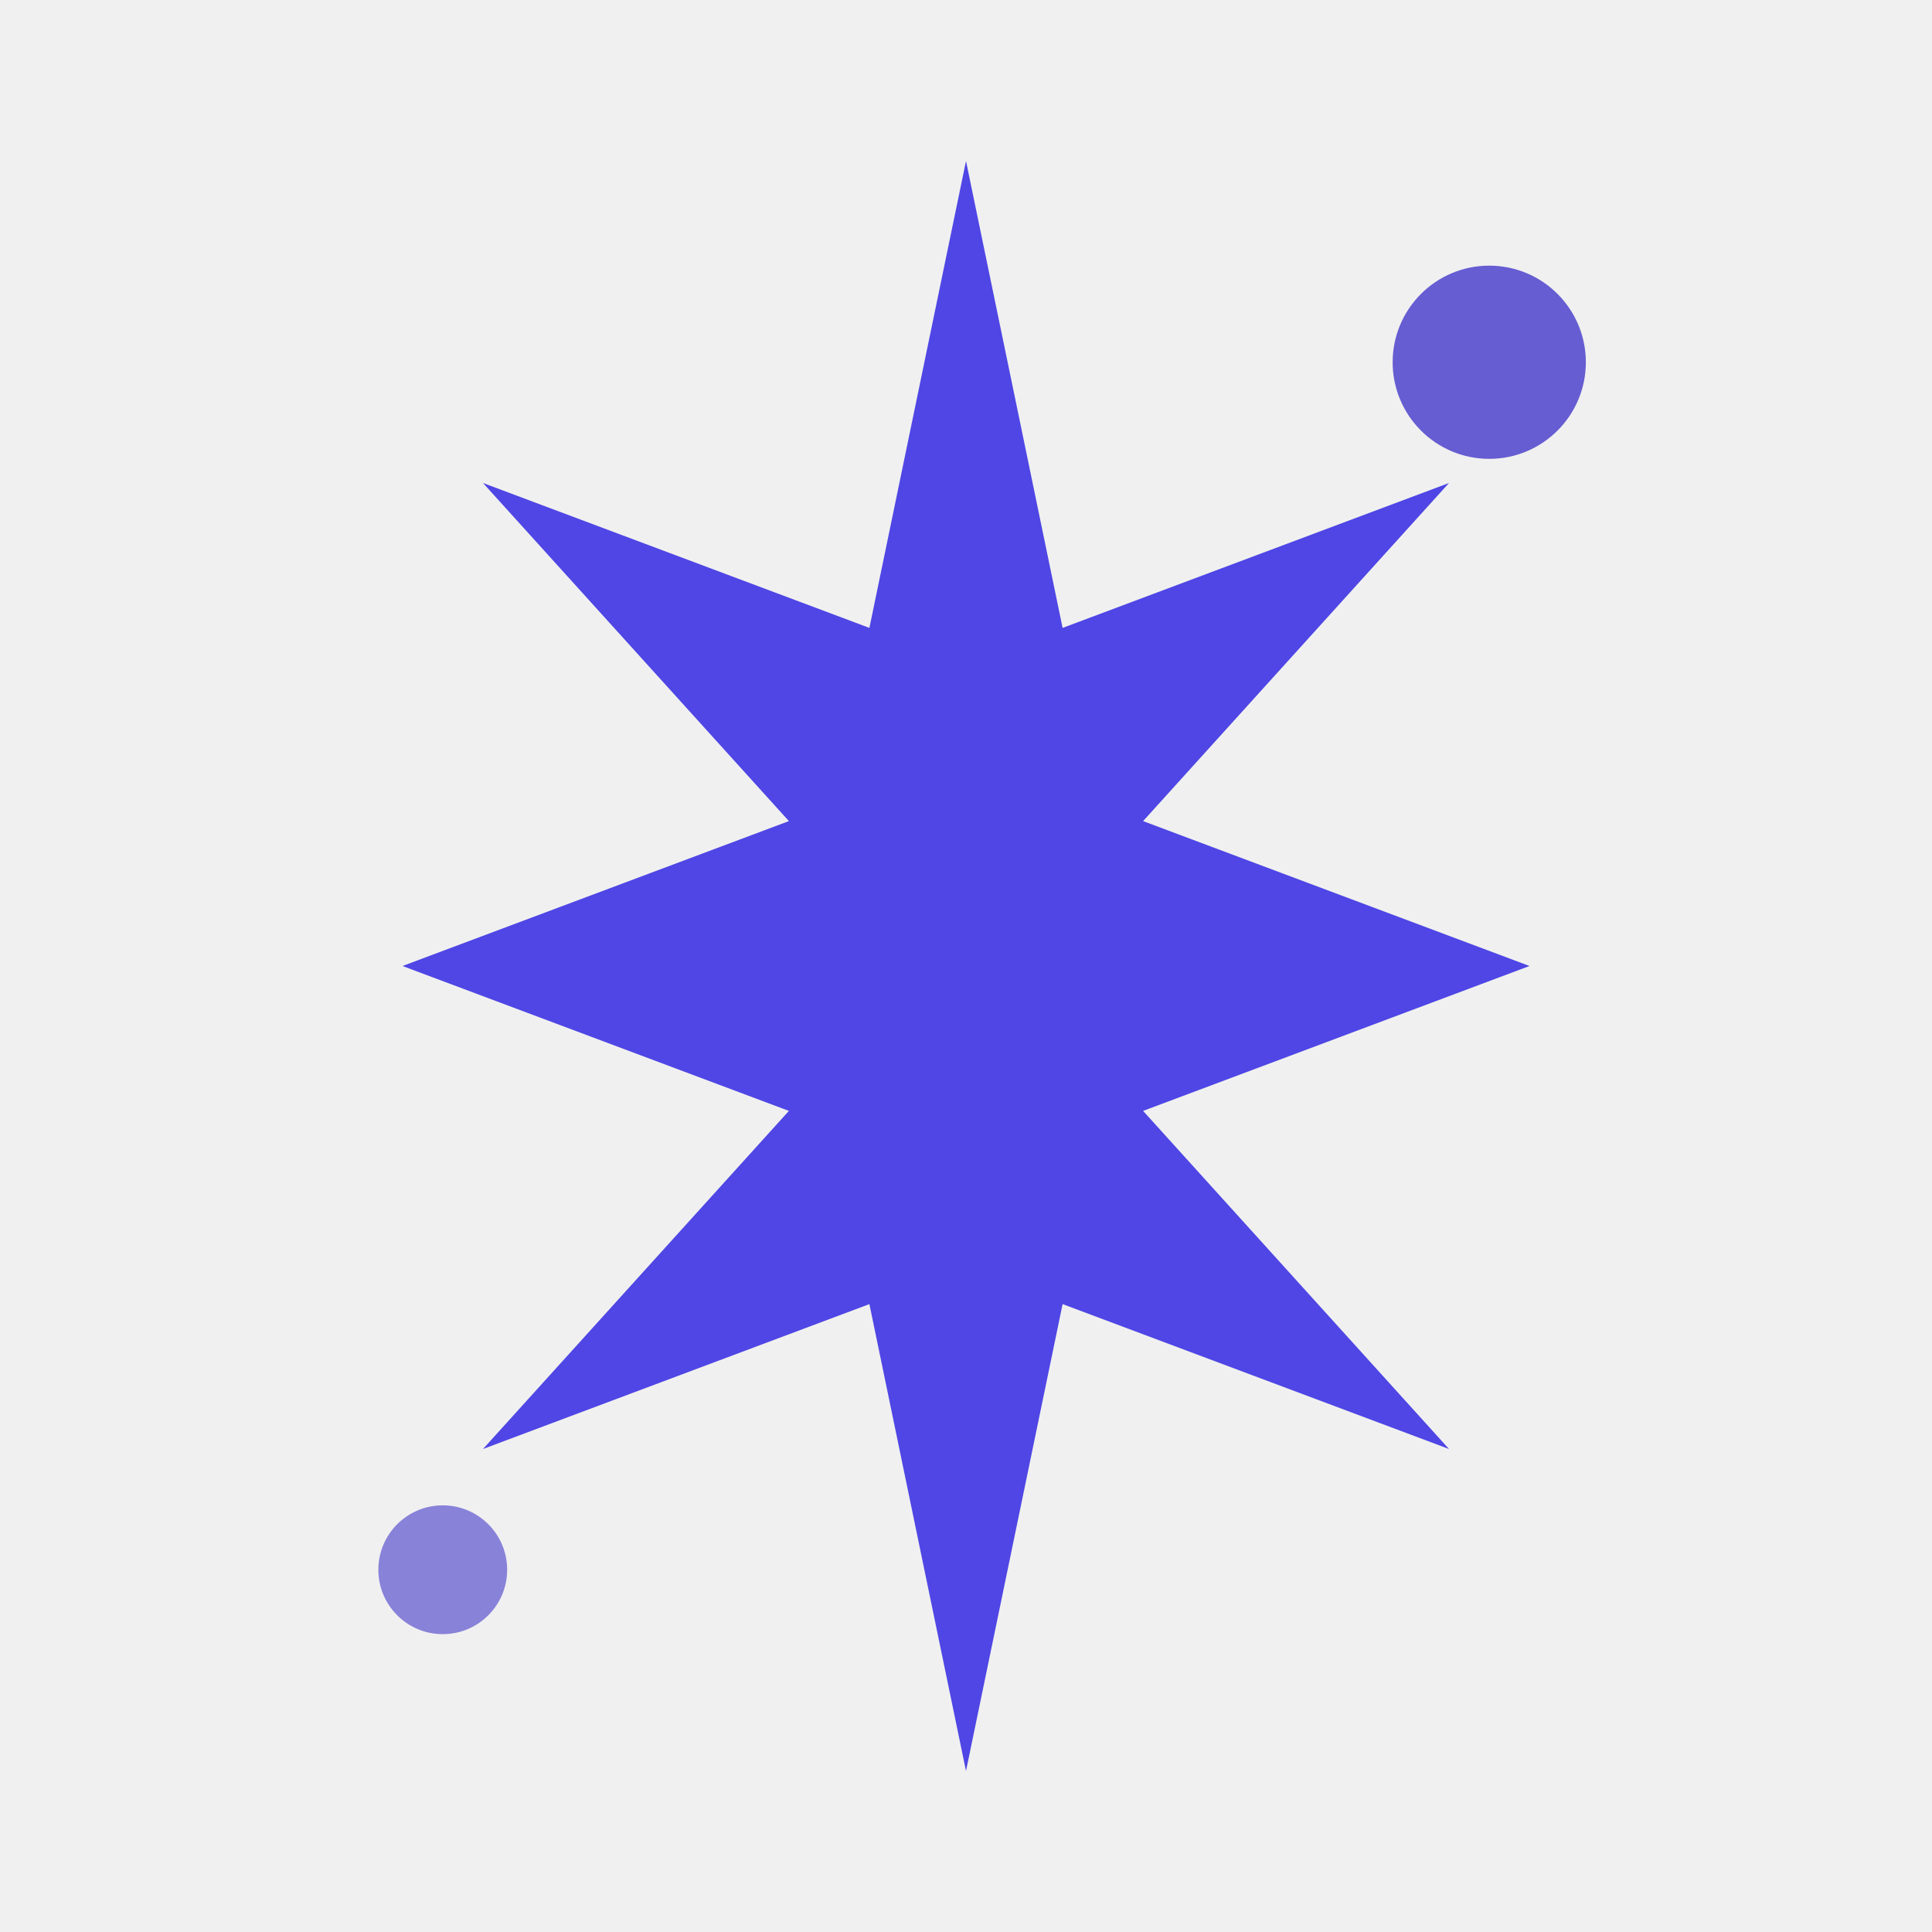
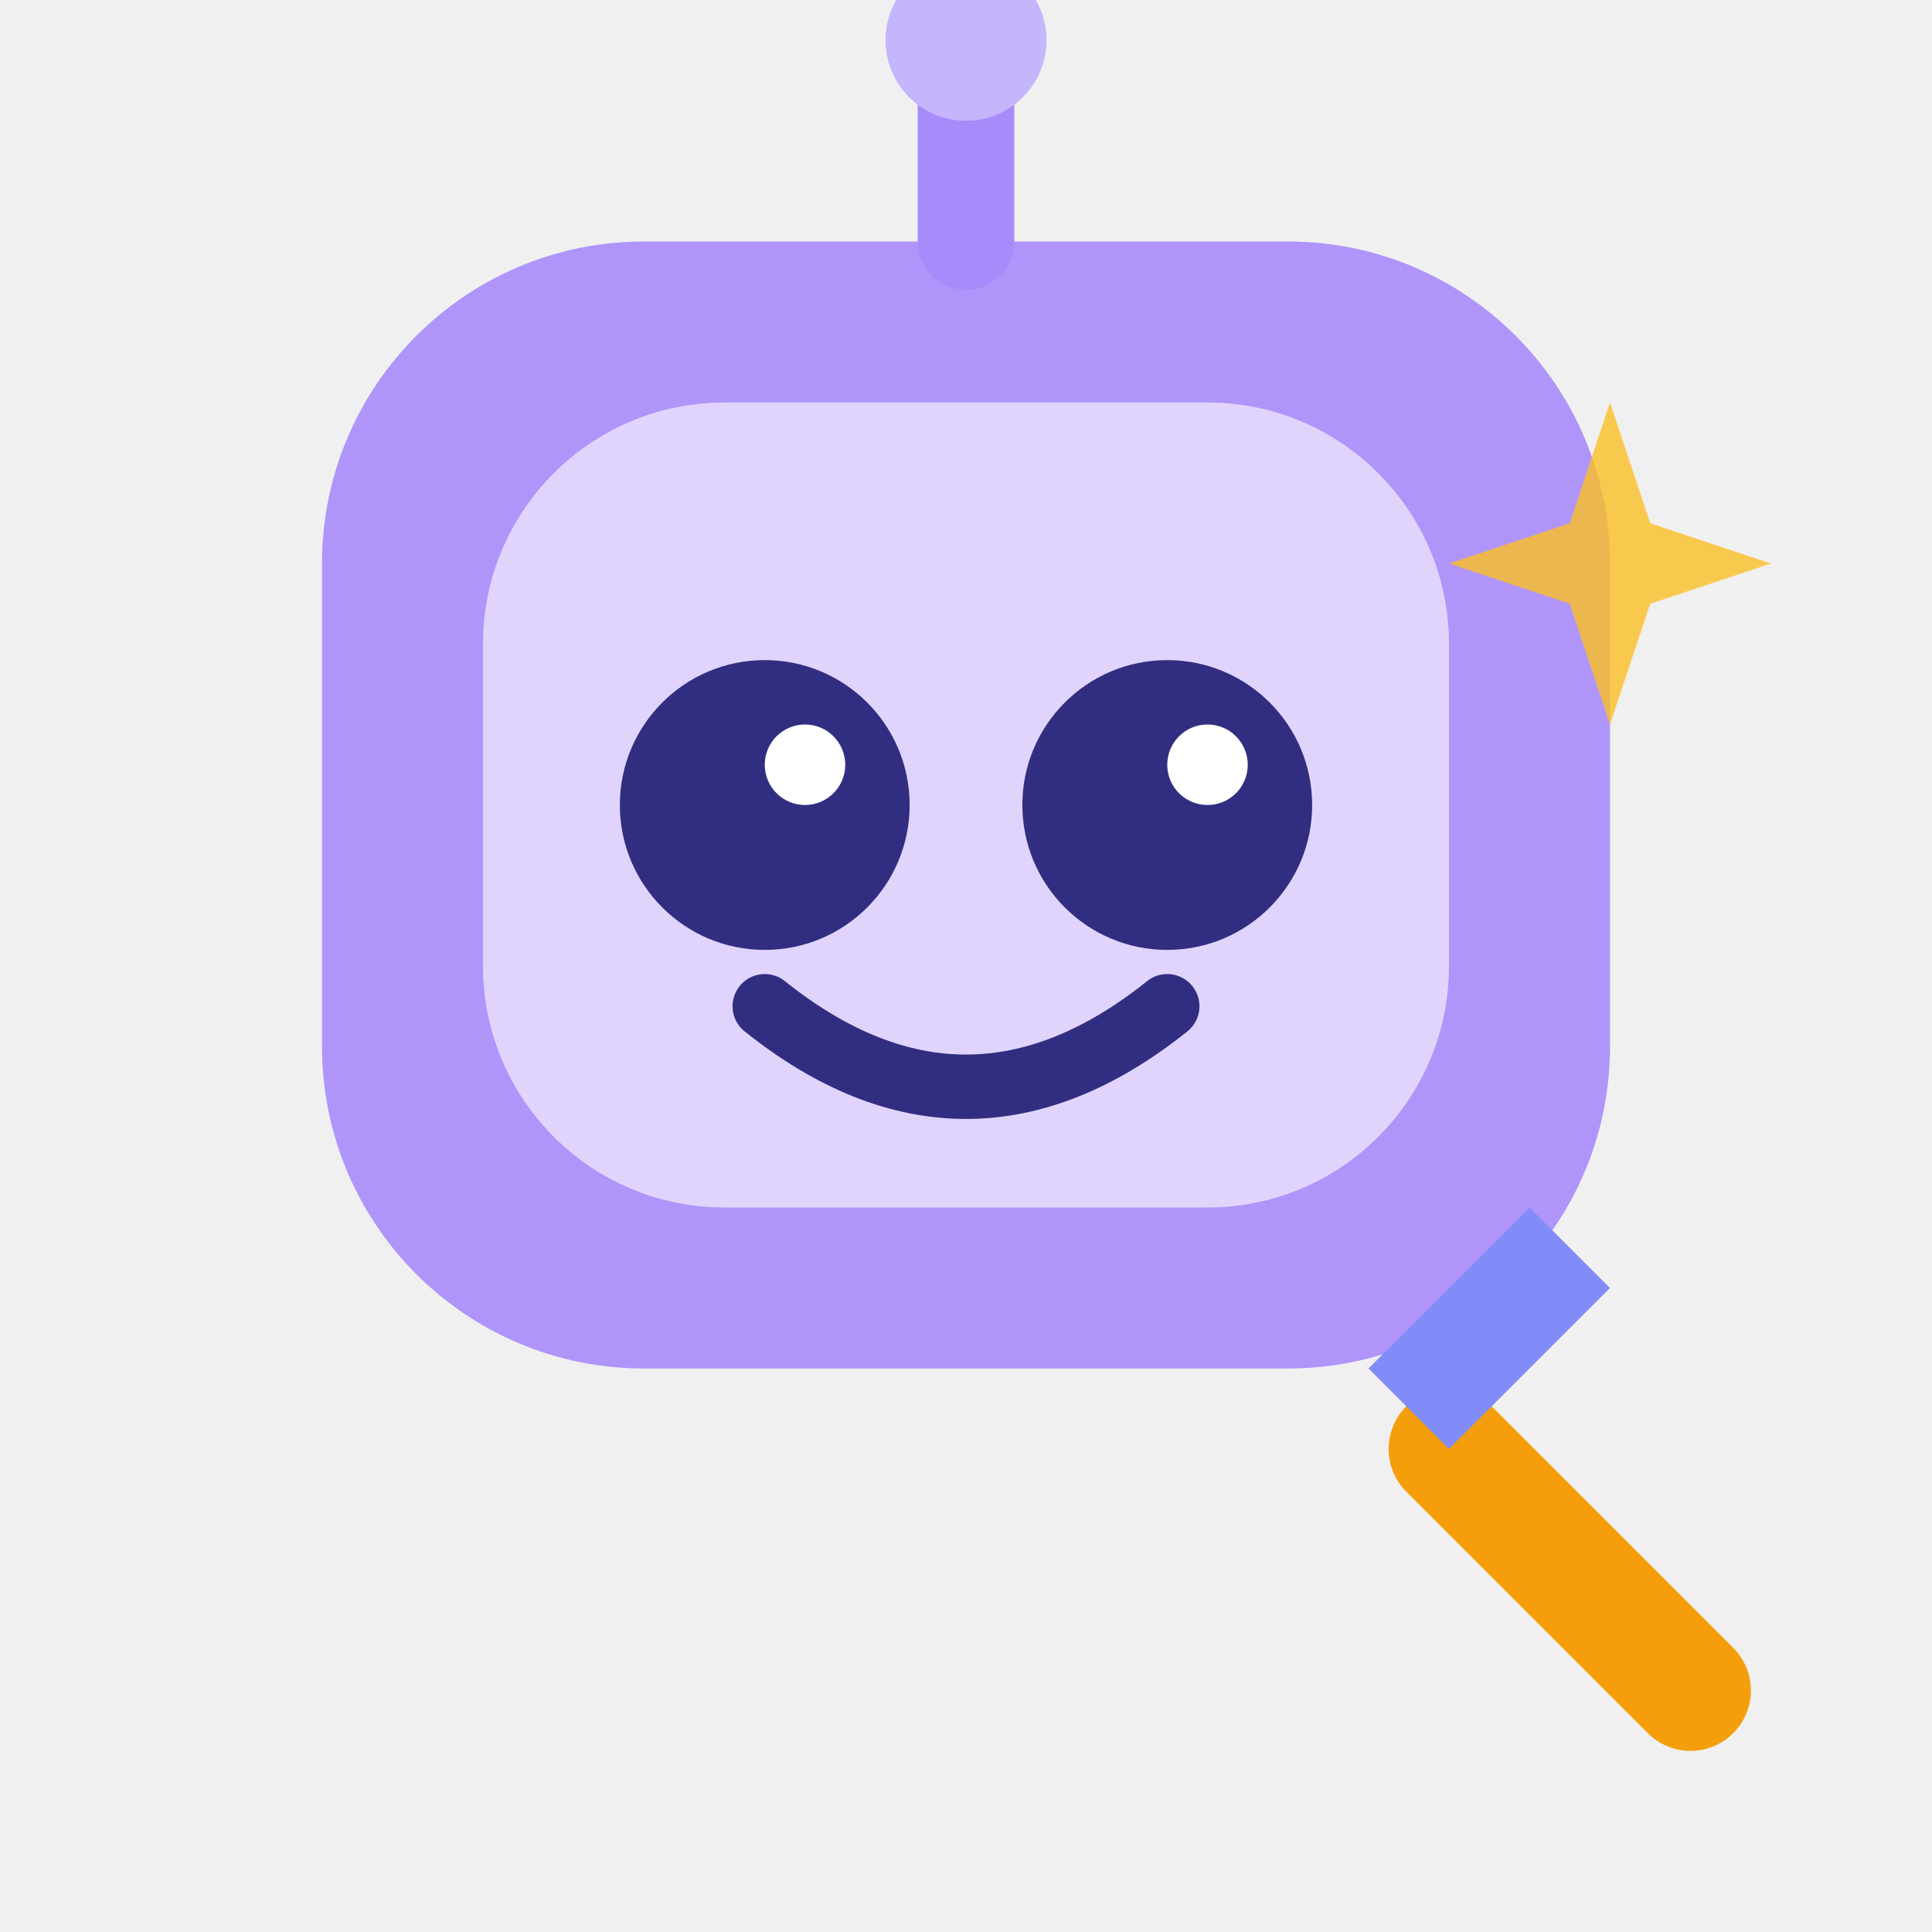
<svg xmlns="http://www.w3.org/2000/svg" width="24" height="24" viewBox="0 0 24 24" fill="none">
-   <path d="M12 2 L13.2 7.8 L18 6 L14.2 10.2 L19 12 L14.2 13.8 L18 18 L13.2 16.2 L12 22 L10.8 16.2 L6 18 L9.8 13.8 L5 12 L9.8 10.2 L6 6 L10.8 7.8 Z" fill="#4f46e5" />
-   <circle cx="18.5" cy="4.5" r="1.2" fill="#4338ca" opacity="0.8" />
-   <circle cx="5.5" cy="19.5" r="0.8" fill="#4338ca" opacity="0.6" />
+   <rect x="4" y="3" width="16" height="14" rx="4" fill="#a78bfa" opacity="0.9" />
+   <rect x="6" y="5" width="12" height="10" rx="3" fill="#e0d4fd" />
+   <circle cx="9.5" cy="10" r="1.8" fill="#312e81" />
+   <circle cx="10" cy="9.5" r="0.5" fill="white" />
+   <circle cx="14.5" cy="10" r="1.8" fill="#312e81" />
+   <circle cx="15" cy="9.5" r="0.5" fill="white" />
+   <path d="M9.5 12.5 Q12 14.5 14.5 12.5" stroke="#312e81" stroke-width="0.8" fill="none" stroke-linecap="round" />
+   <line x1="12" y1="3" x2="12" y2="1" stroke="#a78bfa" stroke-width="1.2" stroke-linecap="round" />
+   <circle cx="12" cy="0.5" r="1" fill="#c4b5fd" />
+   <line x1="18" y1="18" x2="21" y2="21" stroke="#f59e0b" stroke-width="1.5" stroke-linecap="round" />
+   <path d="M17 17 L19 15 L20 16 L18 18 Z" fill="#818cf8" />
+   <path d="M20 5 L20.5 6.5 L22 7 L20.5 7.5 L20 9 L19.5 7.5 L18 7 L19.5 6.5 Z" fill="#fbbf24" opacity="0.8" />
</svg>
